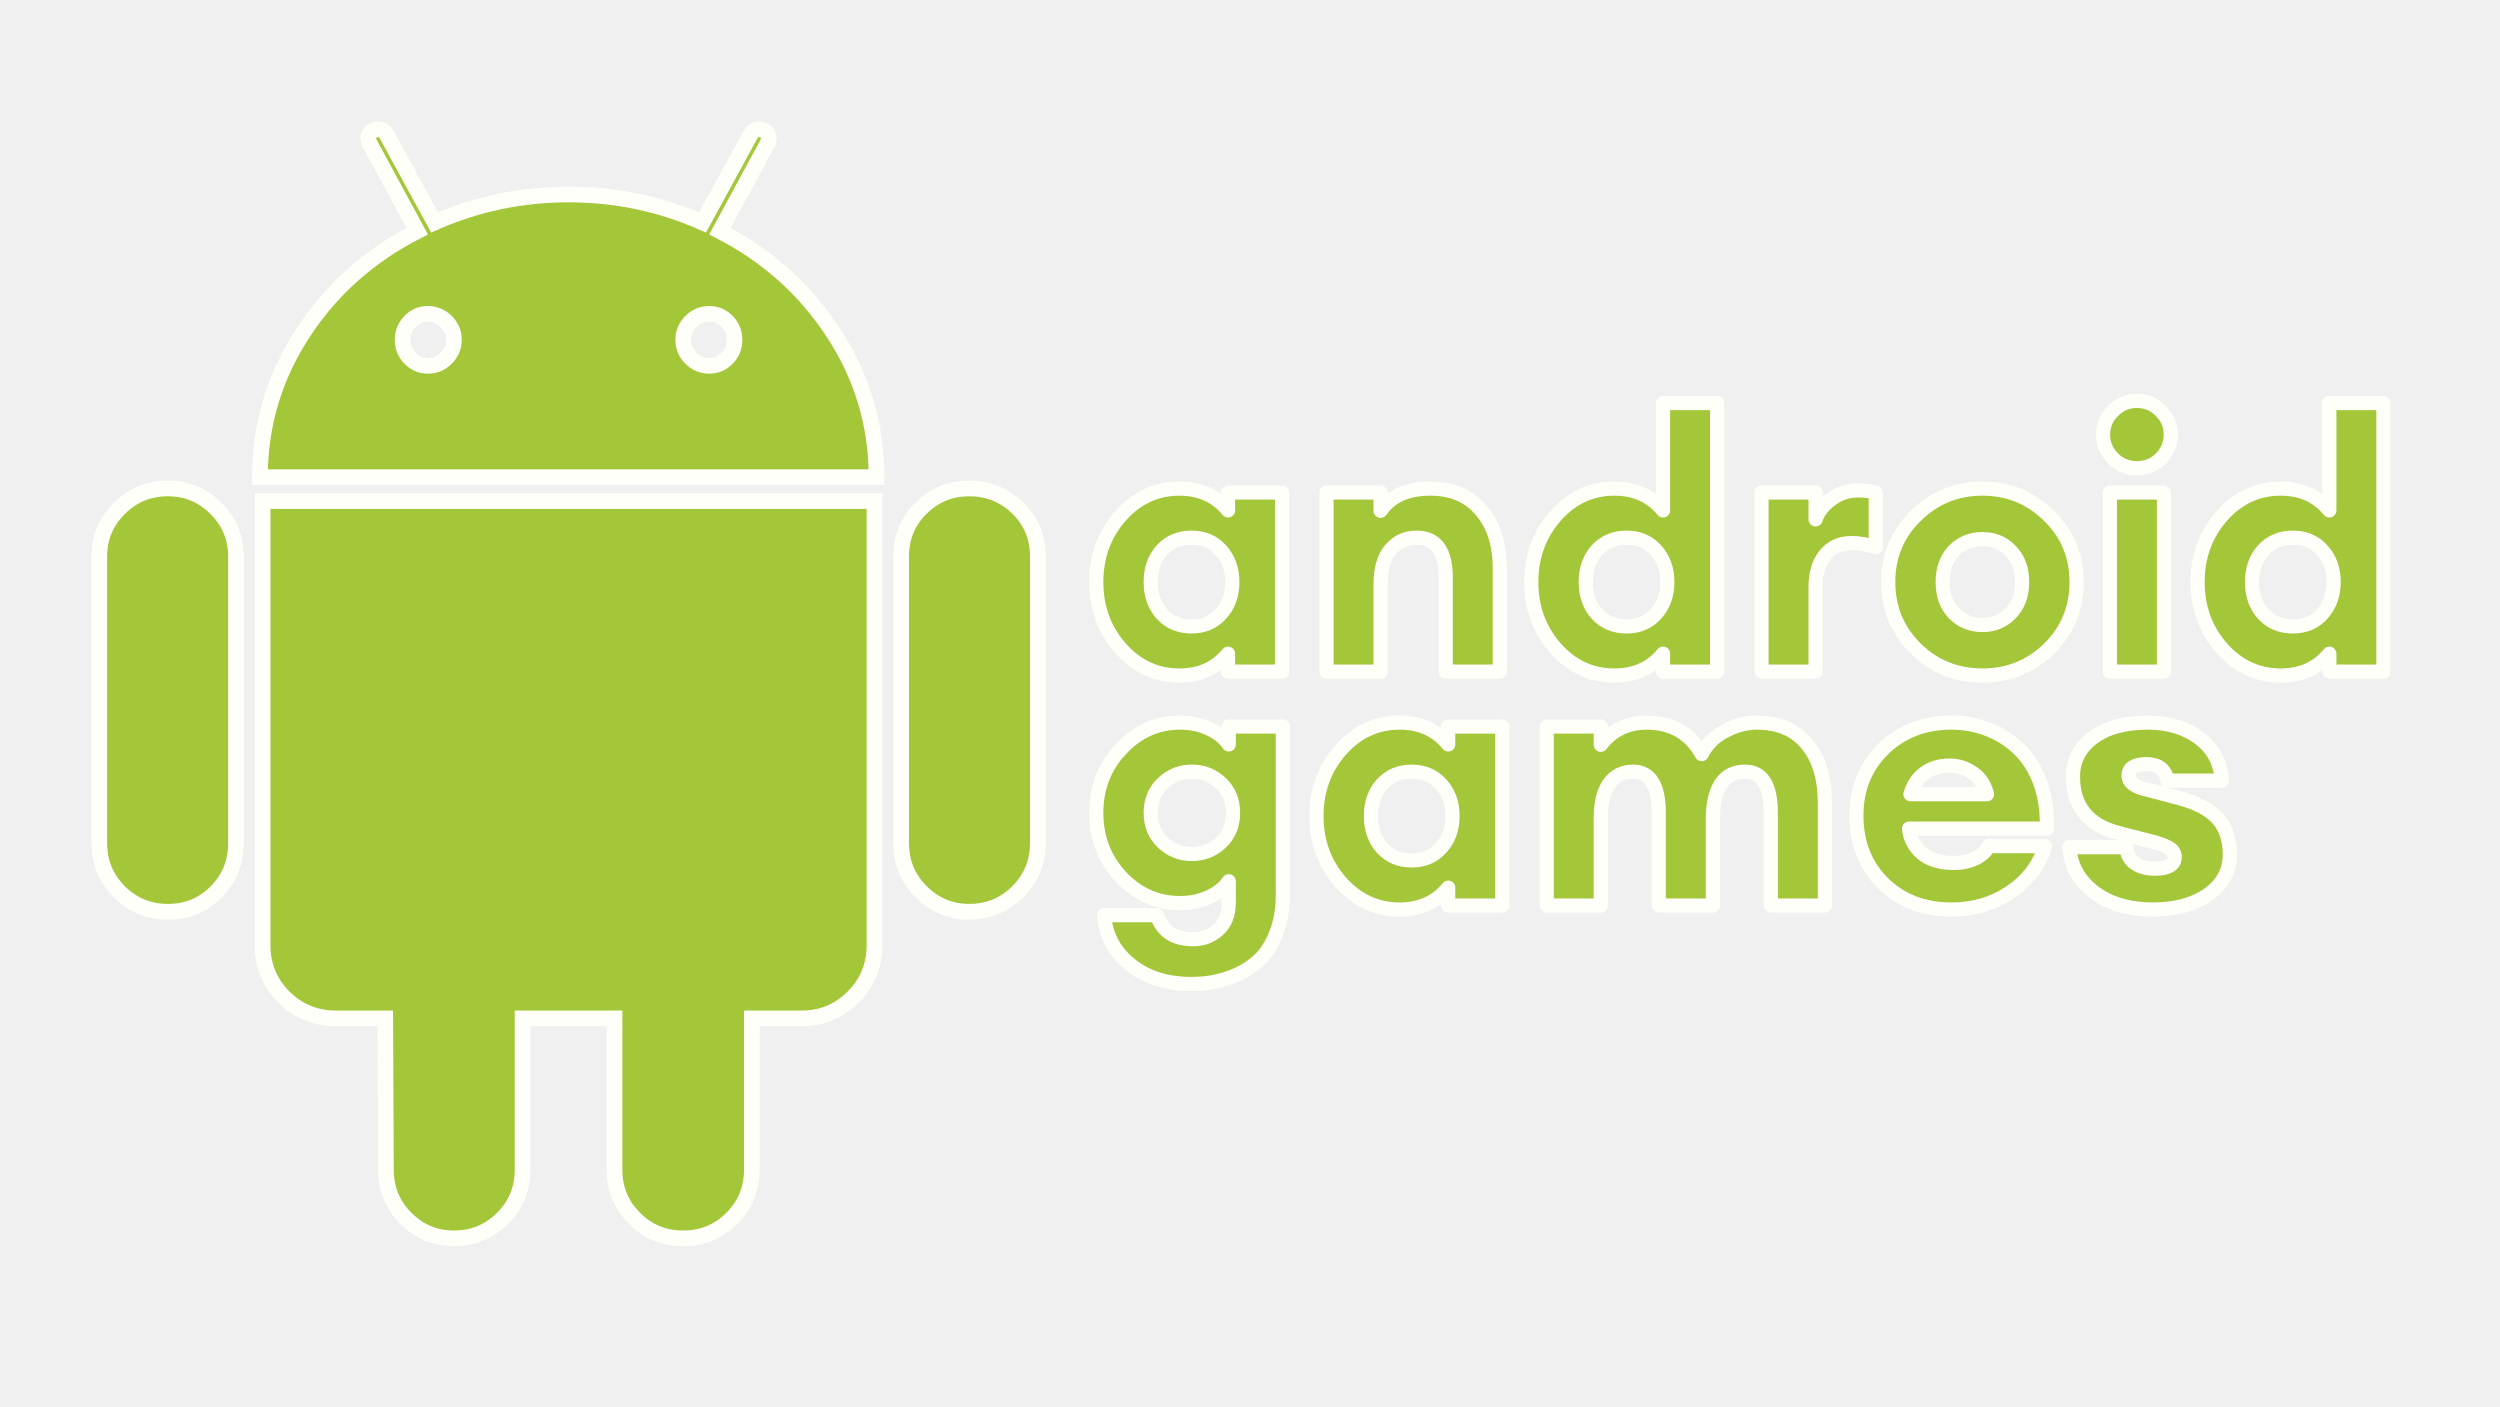
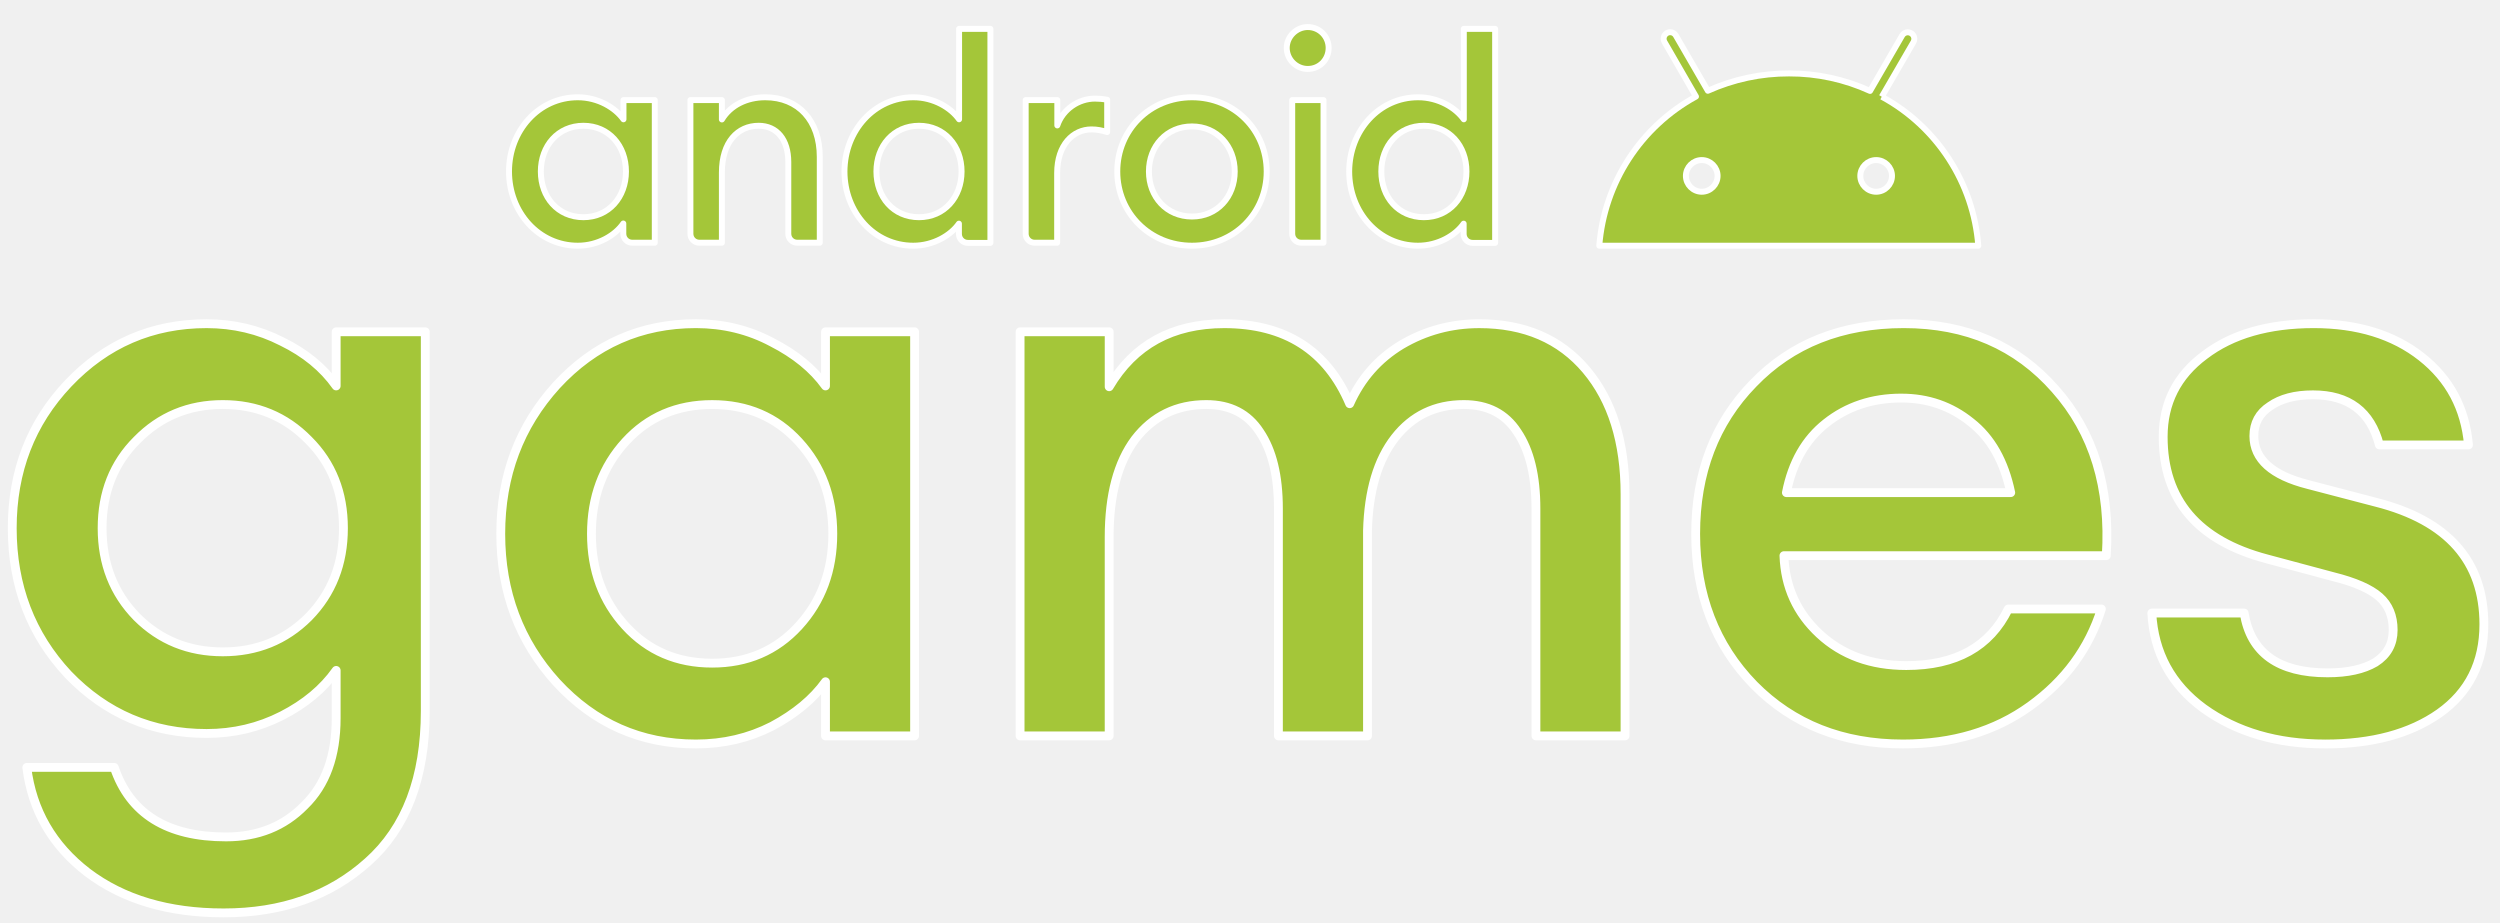
- <svg xmlns="http://www.w3.org/2000/svg" width="1920" height="1080" viewBox="0 0 508 285.75" version="1.1" id="svg5" xml:space="preserve">
-   <defs id="defs2">
-     <rect x="863.451" y="210.368" width="850.891" height="436.435" id="rect4589" />
-     <rect x="885.429" y="125.593" width="1014.162" height="408.177" id="rect334" />
-   </defs>
-   <g id="layer1">
-     <g id="g3348" transform="matrix(0.4075221,0,0,0.4075221,2.841711,26.25163)" style="fill:#a4c639;fill-opacity:1;stroke:#fffffa;stroke-width:7.805;stroke-dasharray:none;stroke-opacity:1">
-       <g id="g3290" style="fill:#a4c639;fill-opacity:1;stroke:#fffffa;stroke-width:7.805;stroke-dasharray:none;stroke-opacity:1">
-         <g id="g3288" style="fill:#a4c639;fill-opacity:1;stroke:#fffffa;stroke-width:7.805;stroke-dasharray:none;stroke-opacity:1">
-           <path d="m 76.774,179.141 c -9.529,0 -17.614,3.323 -24.26,9.969 -6.646,6.646 -9.97,14.621 -9.97,23.929 v 142.914 c 0,9.541 3.323,17.619 9.97,24.266 6.646,6.646 14.731,9.97 24.26,9.97 9.522,0 17.558,-3.323 24.101,-9.97 6.53,-6.646 9.804,-14.725 9.804,-24.266 V 213.039 c 0,-9.309 -3.323,-17.283 -9.97,-23.929 -6.647,-6.646 -14.627,-9.969 -23.935,-9.969 z" id="path3280" style="fill:#a4c639;fill-opacity:1;stroke:#fffffa;stroke-width:7.805;stroke-dasharray:none;stroke-opacity:1" />
-           <path d="M 351.972,50.847 375.57,7.315 c 1.549,-2.882 0.998,-5.092 -1.658,-6.646 -2.883,-1.34 -5.098,-0.661 -6.646,1.989 l -23.928,43.88 c -21.055,-9.309 -43.324,-13.972 -66.807,-13.972 -23.488,0 -45.759,4.664 -66.806,13.972 L 185.796,2.658 c -1.555,-2.65 -3.77,-3.323 -6.646,-1.989 -2.662,1.561 -3.213,3.764 -1.658,6.646 l 23.599,43.532 c -23.929,12.203 -42.987,29.198 -57.167,51.022 -14.18,21.836 -21.273,45.698 -21.273,71.628 h 307.426 c 0,-25.924 -7.094,-49.787 -21.273,-71.628 C 394.623,80.045 375.675,63.05 351.972,50.847 Z m -136.433,63.318 c -2.552,2.558 -5.6,3.831 -9.143,3.831 -3.55,0 -6.536,-1.273 -8.972,-3.831 -2.436,-2.546 -3.654,-5.582 -3.654,-9.137 0,-3.543 1.218,-6.585 3.654,-9.137 2.436,-2.546 5.429,-3.819 8.972,-3.819 3.543,0 6.591,1.273 9.143,3.819 2.546,2.558 3.825,5.594 3.825,9.137 -0.007,3.549 -1.285,6.591 -3.825,9.137 z m 140.086,0 c -2.441,2.558 -5.434,3.831 -8.971,3.831 -3.551,0 -6.598,-1.273 -9.145,-3.831 -2.551,-2.546 -3.824,-5.582 -3.824,-9.137 0,-3.543 1.273,-6.585 3.824,-9.137 2.547,-2.546 5.594,-3.819 9.145,-3.819 3.543,0 6.529,1.273 8.971,3.819 2.438,2.558 3.654,5.594 3.654,9.137 0,3.549 -1.217,6.591 -3.654,9.137 z" id="path3282" style="fill:#a4c639;fill-opacity:1;stroke:#fffffa;stroke-width:7.805;stroke-dasharray:none;stroke-opacity:1" />
-           <path d="m 123.971,406.804 c 0,10.202 3.543,18.838 10.63,25.925 7.093,7.087 15.729,10.63 25.924,10.63 h 24.596 l 0.337,75.454 c 0,9.528 3.323,17.619 9.969,24.266 6.646,6.647 14.627,9.97 23.929,9.97 9.523,0 17.613,-3.323 24.26,-9.97 6.647,-6.647 9.97,-14.737 9.97,-24.266 v -75.447 h 45.864 v 75.447 c 0,9.528 3.322,17.619 9.969,24.266 6.647,6.647 14.73,9.97 24.26,9.97 9.523,0 17.613,-3.323 24.26,-9.97 6.647,-6.647 9.969,-14.737 9.969,-24.266 v -75.447 h 24.928 c 9.969,0 18.494,-3.544 25.594,-10.631 7.086,-7.087 10.631,-15.723 10.631,-25.924 V 185.45 h -305.09 z" id="path3284" style="fill:#a4c639;fill-opacity:1;stroke:#fffffa;stroke-width:7.805;stroke-dasharray:none;stroke-opacity:1" />
-           <path d="m 476.275,179.141 c -9.309,0 -17.283,3.274 -23.93,9.804 -6.646,6.542 -9.969,14.578 -9.969,24.094 v 142.914 c 0,9.541 3.322,17.619 9.969,24.266 6.647,6.647 14.627,9.97 23.93,9.97 9.523,0 17.613,-3.323 24.26,-9.97 6.647,-6.647 9.969,-14.725 9.969,-24.266 V 213.039 c 0,-9.517 -3.322,-17.552 -9.969,-24.094 -6.647,-6.53 -14.737,-9.804 -24.26,-9.804 z" id="path3286" style="fill:#a4c639;fill-opacity:1;stroke:#fffffa;stroke-width:7.805;stroke-dasharray:none;stroke-opacity:1" />
-         </g>
-       </g>
-       <g id="g3292" style="fill:#a4c639;fill-opacity:1;stroke:#fffffa;stroke-width:7.805;stroke-dasharray:none;stroke-opacity:1">
- </g>
-       <g id="g3294" style="fill:#a4c639;fill-opacity:1;stroke:#fffffa;stroke-width:7.805;stroke-dasharray:none;stroke-opacity:1">
- </g>
-       <g id="g3296" style="fill:#a4c639;fill-opacity:1;stroke:#fffffa;stroke-width:7.805;stroke-dasharray:none;stroke-opacity:1">
- </g>
-       <g id="g3298" style="fill:#a4c639;fill-opacity:1;stroke:#fffffa;stroke-width:7.805;stroke-dasharray:none;stroke-opacity:1">
- </g>
-       <g id="g3300" style="fill:#a4c639;fill-opacity:1;stroke:#fffffa;stroke-width:7.805;stroke-dasharray:none;stroke-opacity:1">
- </g>
-       <g id="g3302" style="fill:#a4c639;fill-opacity:1;stroke:#fffffa;stroke-width:7.805;stroke-dasharray:none;stroke-opacity:1">
- </g>
-       <g id="g3304" style="fill:#a4c639;fill-opacity:1;stroke:#fffffa;stroke-width:7.805;stroke-dasharray:none;stroke-opacity:1">
- </g>
-       <g id="g3306" style="fill:#a4c639;fill-opacity:1;stroke:#fffffa;stroke-width:7.805;stroke-dasharray:none;stroke-opacity:1">
- </g>
-       <g id="g3308" style="fill:#a4c639;fill-opacity:1;stroke:#fffffa;stroke-width:7.805;stroke-dasharray:none;stroke-opacity:1">
- </g>
-       <g id="g3310" style="fill:#a4c639;fill-opacity:1;stroke:#fffffa;stroke-width:7.805;stroke-dasharray:none;stroke-opacity:1">
- </g>
-       <g id="g3312" style="fill:#a4c639;fill-opacity:1;stroke:#fffffa;stroke-width:7.805;stroke-dasharray:none;stroke-opacity:1">
- </g>
-       <g id="g3314" style="fill:#a4c639;fill-opacity:1;stroke:#fffffa;stroke-width:7.805;stroke-dasharray:none;stroke-opacity:1">
- </g>
-       <g id="g3316" style="fill:#a4c639;fill-opacity:1;stroke:#fffffa;stroke-width:7.805;stroke-dasharray:none;stroke-opacity:1">
- </g>
-       <g id="g3318" style="fill:#a4c639;fill-opacity:1;stroke:#fffffa;stroke-width:7.805;stroke-dasharray:none;stroke-opacity:1">
- </g>
-       <g id="g3320" style="fill:#a4c639;fill-opacity:1;stroke:#fffffa;stroke-width:7.805;stroke-dasharray:none;stroke-opacity:1">
- </g>
-     </g>
-     <g aria-label="android games " transform="matrix(1.136748,0,0,1.136748,-754.8577,-189.1125)" id="text4587" style="font-size:64px;font-family:'Euclid Circular A';-inkscape-font-specification:'Euclid Circular A';white-space:pre;shape-inside:url(#rect4589);fill:#ffffff;stroke-width:7.805;stroke-linecap:round;stroke-linejoin:round;paint-order:fill markers stroke">
-       <path d="m 874.866,287.113 q -6.208,0 -10.56,-4.928 -4.288,-4.928 -4.288,-11.776 0,-6.848 4.288,-11.776 4.352,-4.928 10.56,-4.928 5.504,0 8.704,3.904 v -3.2 h 9.664 v 32 h -9.664 v -3.2 q -3.2,3.904 -8.704,3.904 z m -3.136,-11.008 q 2.048,2.24 5.312,2.24 3.264,0 5.248,-2.24 2.048,-2.24 2.048,-5.696 0,-3.456 -2.048,-5.696 -1.984,-2.24 -5.248,-2.24 -3.264,0 -5.312,2.24 -1.984,2.24 -1.984,5.696 0,3.456 1.984,5.696 z" id="path4643" style="fill:#a4c639;fill-opacity:1;stroke:#fffffa;stroke-width:2.527;stroke-dasharray:none;stroke-opacity:1" />
-       <path d="m 901.17,286.409 v -32 h 9.664 v 3.264 q 2.752,-3.968 8.896,-3.968 5.824,0 9.088,3.904 3.328,3.904 3.328,10.304 v 18.496 h -9.664 v -16.832 q 0,-7.104 -5.184,-7.104 -2.88,0 -4.672,2.112 -1.792,2.112 -1.792,6.272 v 15.552 z" id="path4645" style="fill:#a4c639;fill-opacity:1;stroke:#fffffa;stroke-width:2.527;stroke-dasharray:none;stroke-opacity:1" />
-       <path d="m 952.626,287.113 q -6.208,0 -10.56,-4.928 -4.288,-4.928 -4.288,-11.776 0,-6.848 4.288,-11.776 4.352,-4.928 10.56,-4.928 5.504,0 8.704,3.904 v -19.2 h 9.664 v 48 h -9.664 v -3.2 q -3.2,3.904 -8.704,3.904 z m -3.136,-11.008 q 2.048,2.24 5.312,2.24 3.264,0 5.248,-2.24 2.048,-2.24 2.048,-5.696 0,-3.456 -2.048,-5.696 -1.984,-2.24 -5.248,-2.24 -3.264,0 -5.312,2.24 -1.984,2.24 -1.984,5.696 0,3.456 1.984,5.696 z" id="path4647" style="fill:#a4c639;fill-opacity:1;stroke:#fffffa;stroke-width:2.527;stroke-dasharray:none;stroke-opacity:1" />
-       <path d="m 978.93,286.409 v -32 h 9.664 v 4.8 q 0.768,-2.176 2.88,-3.648 2.112,-1.536 4.736,-1.536 1.664,0 3.136,0.384 v 9.792 q -2.24,-0.768 -4.288,-0.768 -3.072,0 -4.8,2.176 -1.664,2.112 -1.664,5.632 v 15.168 z" id="path4649" style="fill:#a4c639;fill-opacity:1;stroke:#fffffa;stroke-width:2.527;stroke-dasharray:none;stroke-opacity:1" />
-       <path d="m 1030.322,282.313 q -4.928,4.8 -11.904,4.8 -6.976,0 -11.904,-4.8 -4.928,-4.864 -4.928,-11.904 0,-7.04 4.928,-11.84 4.928,-4.864 11.904,-4.864 6.976,0 11.904,4.864 4.928,4.8 4.928,11.84 0,7.04 -4.928,11.904 z m -17.024,-6.336 q 2.048,2.112 5.12,2.112 3.072,0 5.056,-2.112 2.048,-2.112 2.048,-5.568 0,-3.456 -2.048,-5.568 -1.984,-2.112 -5.056,-2.112 -3.072,0 -5.12,2.112 -1.984,2.112 -1.984,5.568 0,3.456 1.984,5.568 z" id="path4651" style="fill:#a4c639;fill-opacity:1;stroke:#fffffa;stroke-width:2.527;stroke-dasharray:none;stroke-opacity:1" />
-       <path d="m 1046.002,250.057 q -2.432,0 -4.224,-1.728 -1.792,-1.792 -1.792,-4.288 0,-2.496 1.792,-4.224 1.792,-1.792 4.224,-1.792 2.56,0 4.288,1.792 1.792,1.728 1.792,4.224 0,2.496 -1.792,4.288 -1.728,1.728 -4.288,1.728 z m -4.8,36.352 v -32 h 9.664 v 32 z" id="path4653" style="fill:#a4c639;fill-opacity:1;stroke:#fffffa;stroke-width:2.527;stroke-dasharray:none;stroke-opacity:1" />
-       <path d="m 1071.73,287.113 q -6.208,0 -10.56,-4.928 -4.288,-4.928 -4.288,-11.776 0,-6.848 4.288,-11.776 4.352,-4.928 10.56,-4.928 5.504,0 8.704,3.904 v -19.2 h 9.664 v 48 h -9.664 v -3.2 q -3.2,3.904 -8.704,3.904 z m -3.136,-11.008 q 2.048,2.24 5.312,2.24 3.264,0 5.248,-2.24 2.048,-2.24 2.048,-5.696 0,-3.456 -2.048,-5.696 -1.984,-2.24 -5.248,-2.24 -3.264,0 -5.312,2.24 -1.984,2.24 -1.984,5.696 0,3.456 1.984,5.696 z" id="path4655" style="fill:#a4c639;fill-opacity:1;stroke:#fffffa;stroke-width:2.527;stroke-dasharray:none;stroke-opacity:1" />
-       <path d="m 877.042,342.253 q -6.72,0 -11.008,-3.52 -4.224,-3.456 -4.608,-8.768 h 9.408 q 1.472,4.288 6.464,4.288 2.688,0 4.544,-1.728 1.856,-1.664 1.856,-4.864 v -3.776 q -1.152,1.728 -3.52,2.816 -2.304,1.088 -5.184,1.088 -6.144,0 -10.56,-4.672 -4.416,-4.736 -4.416,-11.456 0,-6.72 4.416,-11.392 4.416,-4.736 10.56,-4.736 2.88,0 5.184,1.088 2.368,1.088 3.52,2.816 v -3.2 h 9.664 v 30.016 q 0,4.288 -1.408,7.488 -1.344,3.2 -3.712,4.992 -2.304,1.792 -5.12,2.624 -2.816,0.896 -6.08,0.896 z m -5.12,-25.28 q 2.176,2.048 5.184,2.048 3.008,0 5.184,-2.048 2.176,-2.048 2.176,-5.312 0,-3.264 -2.176,-5.312 -2.176,-2.048 -5.184,-2.048 -3.008,0 -5.184,2.048 -2.176,2.048 -2.176,5.312 0,3.264 2.176,5.312 z" id="path4657" style="fill:#a4c639;fill-opacity:1;stroke:#fffffa;stroke-width:2.527;stroke-dasharray:none;stroke-opacity:1" />
-       <path d="m 914.226,328.941 q -6.208,0 -10.56,-4.928 -4.288,-4.928 -4.288,-11.776 0,-6.848 4.288,-11.776 4.352,-4.928 10.56,-4.928 5.504,0 8.704,3.904 v -3.2 h 9.664 v 32 h -9.664 v -3.2 q -3.2,3.904 -8.704,3.904 z m -3.136,-11.008 q 2.048,2.24 5.312,2.24 3.264,0 5.248,-2.24 2.048,-2.24 2.048,-5.696 0,-3.456 -2.048,-5.696 -1.984,-2.24 -5.248,-2.24 -3.264,0 -5.312,2.24 -1.984,2.24 -1.984,5.696 0,3.456 1.984,5.696 z" id="path4659" style="fill:#a4c639;fill-opacity:1;stroke:#fffffa;stroke-width:2.527;stroke-dasharray:none;stroke-opacity:1" />
-       <path d="m 980.594,328.237 v -16.576 q 0,-7.36 -4.608,-7.36 -5.504,0 -5.76,8 v 15.936 h -9.664 v -16.576 q 0,-7.36 -4.608,-7.36 -2.688,0 -4.224,2.112 -1.536,2.048 -1.536,6.272 v 15.552 h -9.664 v -32 h 9.664 v 3.264 q 3.072,-3.968 8.192,-3.968 6.72,0 9.856,5.632 1.408,-2.752 4.224,-4.16 2.816,-1.472 5.632,-1.472 5.824,0 8.96,3.84 3.2,3.84 3.2,10.624 v 18.24 z" id="path4661" style="fill:#a4c639;fill-opacity:1;stroke:#fffffa;stroke-width:2.527;stroke-dasharray:none;stroke-opacity:1" />
-       <path d="m 1012.85,328.941 q -7.424,0 -12.224,-4.736 -4.736,-4.736 -4.736,-12.032 0,-7.168 4.8,-11.904 4.864,-4.736 12.16,-4.736 3.52,0 6.592,1.216 3.136,1.216 5.504,3.52 2.432,2.304 3.776,5.952 1.344,3.648 1.216,8.256 h -24.64 q 0.256,2.624 2.304,4.416 2.048,1.728 5.76,1.728 2.112,0 3.84,-0.832 1.728,-0.896 2.304,-2.176 h 10.112 q -1.536,5.056 -6.144,8.192 -4.608,3.136 -10.624,3.136 z m -0.256,-25.728 q -2.752,0 -4.608,1.408 -1.792,1.408 -2.432,3.712 h 13.696 q -0.704,-2.624 -2.624,-3.84 -1.856,-1.28 -4.032,-1.28 z" id="path4663" style="fill:#a4c639;fill-opacity:1;stroke:#fffffa;stroke-width:2.527;stroke-dasharray:none;stroke-opacity:1" />
-       <path d="m 1048.882,328.941 q -6.4,0 -10.56,-3.136 -4.096,-3.2 -4.352,-8 h 10.176 q 0.128,1.856 1.536,2.88 1.408,0.96 3.52,0.96 3.584,0 3.584,-2.048 0,-1.024 -0.832,-1.536 -0.768,-0.576 -2.816,-1.152 l -6.464,-1.664 q -8.064,-2.112 -8.064,-10.048 0,-4.288 3.584,-6.976 3.584,-2.688 9.792,-2.688 5.504,0 9.152,2.752 3.712,2.688 4.096,7.616 h -9.728 q -0.576,-2.944 -3.712,-2.944 -3.264,0 -3.264,2.048 0,1.792 3.264,2.496 l 5.824,1.536 q 4.8,1.28 6.912,3.712 2.112,2.432 2.112,6.336 0,4.416 -3.84,7.168 -3.84,2.688 -9.92,2.688 z" id="path4665" style="fill:#a4c639;fill-opacity:1;stroke:#fffffa;stroke-width:2.527;stroke-dasharray:none;stroke-opacity:1" />
-     </g>
+ <svg xmlns="http://www.w3.org/2000/svg" width="100%" height="100%" viewBox="0 0 168 62" version="1.1" style="fill-rule:evenodd;clip-rule:evenodd;stroke-linejoin:round;stroke-miterlimit:2;" id="svg7418">
+   <defs id="defs7422" />
+   <path d="m 15.025,61.346 c -3.701,0 -6.748,-0.905 -9.143,-2.715 C 3.524,56.82 2.163,54.466 1.801,51.57 h 5.878 c 1.052,3.114 3.555,4.671 7.51,4.671 2.14,0 3.9,-0.707 5.279,-2.118 1.415,-1.376 2.123,-3.331 2.123,-5.866 v -3.205 c -0.871,1.231 -2.087,2.246 -3.646,3.043 -1.56,0.796 -3.247,1.194 -5.061,1.194 -3.665,0 -6.766,-1.321 -9.306,-3.964 -2.503,-2.679 -3.755,-5.956 -3.755,-9.83 0,-3.839 1.252,-7.079 3.755,-9.722 2.54,-2.679 5.642,-4.02 9.306,-4.02 1.814,0 3.501,0.399 5.061,1.196 1.559,0.76 2.775,1.756 3.646,2.987 V 22.296 h 5.987 v 25.472 c 0,4.49 -1.288,7.875 -3.864,10.156 -2.54,2.282 -5.768,3.422 -9.687,3.422 z M 9.202,41.468 c 1.56,1.557 3.482,2.336 5.768,2.336 2.285,0 4.209,-0.779 5.768,-2.336 1.56,-1.593 2.341,-3.584 2.341,-5.974 0,-2.389 -0.781,-4.364 -2.341,-5.92 -1.559,-1.594 -3.483,-2.389 -5.768,-2.389 -2.286,0 -4.208,0.796 -5.768,2.389 -1.56,1.556 -2.34,3.531 -2.34,5.92 0,2.389 0.78,4.381 2.34,5.974 z m 37.564,8.527 c -3.7,0 -6.82,-1.376 -9.36,-4.129 -2.503,-2.751 -3.755,-6.082 -3.755,-9.992 0,-3.911 1.252,-7.242 3.755,-9.993 2.54,-2.753 5.66,-4.129 9.36,-4.129 1.851,0 3.557,0.417 5.117,1.25 1.559,0.796 2.757,1.774 3.591,2.933 V 22.296 h 5.986 v 27.156 h -5.986 v -3.639 c -0.834,1.158 -2.032,2.154 -3.591,2.986 -1.56,0.797 -3.266,1.196 -5.117,1.196 z M 42.032,42.066 c 1.523,1.665 3.465,2.498 5.823,2.498 2.358,0 4.3,-0.833 5.823,-2.498 1.524,-1.666 2.286,-3.73 2.286,-6.191 0,-2.463 -0.762,-4.527 -2.286,-6.191 -1.523,-1.666 -3.465,-2.498 -5.823,-2.498 -2.358,0 -4.3,0.832 -5.823,2.498 -1.523,1.665 -2.286,3.729 -2.286,6.191 0,2.462 0.763,4.526 2.286,6.191 z m 61.183,7.386 V 34.191 c 0,-2.209 -0.418,-3.929 -1.252,-5.16 -0.798,-1.23 -1.996,-1.846 -3.591,-1.846 -1.923,0 -3.465,0.741 -4.626,2.226 -1.161,1.485 -1.778,3.566 -1.85,6.246 V 49.452 H 85.91 V 34.191 c 0,-2.209 -0.418,-3.929 -1.252,-5.16 -0.798,-1.23 -1.997,-1.846 -3.592,-1.846 -1.996,0 -3.591,0.778 -4.789,2.335 -1.161,1.557 -1.742,3.748 -1.742,6.572 V 49.452 H 68.55 V 22.296 h 5.986 v 3.693 c 1.668,-2.824 4.245,-4.236 7.728,-4.236 4.099,0 6.911,1.793 8.435,5.377 0.762,-1.702 1.923,-3.023 3.483,-3.964 1.596,-0.941 3.338,-1.412 5.225,-1.412 3.047,0 5.441,1.032 7.184,3.096 1.741,2.064 2.611,4.852 2.611,8.364 v 16.239 z m 24.667,0.543 c -4.064,0 -7.402,-1.321 -10.014,-3.965 -2.612,-2.679 -3.919,-6.065 -3.919,-10.156 0,-4.092 1.288,-7.459 3.864,-10.102 2.576,-2.679 5.951,-4.02 10.123,-4.02 4.208,0 7.601,1.467 10.176,4.4 2.577,2.896 3.719,6.626 3.429,11.188 h -21.66 c 0.072,2.099 0.871,3.856 2.394,5.268 1.524,1.412 3.465,2.118 5.824,2.118 3.337,0 5.624,-1.267 6.857,-3.801 h 6.258 c -0.834,2.643 -2.43,4.816 -4.789,6.517 -2.359,1.703 -5.207,2.553 -8.545,2.553 z m -0.108,-23.245 c -1.96,0 -3.647,0.561 -5.061,1.683 -1.379,1.087 -2.268,2.644 -2.667,4.672 h 15.075 c -0.436,-2.1 -1.325,-3.675 -2.667,-4.725 -1.342,-1.087 -2.903,-1.629 -4.679,-1.629 z m 28.475,23.245 c -3.229,0 -5.95,-0.797 -8.164,-2.389 -2.177,-1.594 -3.338,-3.73 -3.483,-6.409 h 6.205 c 0.435,2.679 2.304,4.019 5.605,4.019 1.343,0 2.413,-0.236 3.211,-0.706 0.798,-0.508 1.198,-1.23 1.198,-2.173 0,-0.941 -0.308,-1.684 -0.925,-2.226 -0.617,-0.543 -1.651,-0.997 -3.101,-1.358 l -4.463,-1.196 c -4.644,-1.23 -6.966,-3.964 -6.966,-8.2 0,-2.282 0.925,-4.111 2.776,-5.487 1.85,-1.412 4.299,-2.118 7.346,-2.118 2.939,0 5.351,0.742 7.237,2.227 1.886,1.485 2.939,3.457 3.157,5.92 h -5.987 c -0.58,-2.245 -2.068,-3.367 -4.462,-3.367 -1.198,0 -2.158,0.253 -2.884,0.76 -0.726,0.471 -1.089,1.14 -1.089,2.009 0,1.557 1.216,2.643 3.647,3.26 l 4.571,1.195 c 4.825,1.231 7.238,3.964 7.238,8.201 0,2.571 -0.999,4.562 -2.994,5.975 -1.959,1.376 -4.516,2.064 -7.673,2.064 z" style="fill:#a4c639;fill-opacity:1;fill-rule:nonzero;stroke:#ffffff;stroke-width:0.594;stroke-dasharray:none;stroke-opacity:1" id="path7416" />
+   <g id="g2650" style="clip-rule:evenodd;fill:#a4c639;fill-opacity:1;fill-rule:evenodd;stroke-linejoin:round;stroke-miterlimit:2" transform="translate(-0.1573183,1.81735)">
+     <path d="m 126.235,11.068 c -0.584,0 -1.065,-0.481 -1.065,-1.065 0,-0.583 0.481,-1.064 1.065,-1.064 0.584,0 1.064,0.481 1.064,1.064 0,0.584 -0.48,1.065 -1.064,1.065 m -11.72,0 c -0.584,0 -1.065,-0.481 -1.065,-1.065 0,-0.583 0.481,-1.064 1.065,-1.064 0.584,0 1.064,0.481 1.064,1.064 0,0.584 -0.48,1.065 -1.064,1.065 m 12.097,-6.387 2.129,-3.67 c 0.038,-0.066 0.058,-0.142 0.058,-0.218 0,-0.241 -0.199,-0.44 -0.44,-0.44 -0.159,0 -0.306,0.087 -0.383,0.226 l -2.151,3.714 C 124.116,3.512 122.259,3.111 120.38,3.118 118.5,3.113 116.64,3.51 114.925,4.282 l -2.151,-3.715 c -0.078,-0.136 -0.224,-0.221 -0.381,-0.221 -0.242,0 -0.44,0.199 -0.44,0.44 0,0.075 0.019,0.148 0.056,0.214 l 2.118,3.67 c -3.717,2.027 -6.165,5.804 -6.498,10.024 h 25.469 C 132.775,10.476 130.329,6.7 126.612,4.681" style="fill:#a4c639;fill-opacity:1;fill-rule:nonzero;stroke:#ffffff;stroke-width:0.4;stroke-dasharray:none;stroke-opacity:1" id="path2" />
+     <path d="m 38.983,4.72 c 1.38,0 2.527,0.712 3.072,1.48 V 4.909 h 2.104 v 9.584 h -1.514 c -0.334,0 -0.601,-0.267 -0.601,-0.601 v -0.69 c -0.534,0.779 -1.681,1.492 -3.061,1.492 -2.627,0 -4.62,-2.249 -4.62,-4.987 0,-2.739 1.993,-4.987 4.62,-4.987 m 0.379,1.914 c -1.704,0 -2.861,1.347 -2.861,3.073 0,1.725 1.146,3.072 2.861,3.072 1.703,0 2.86,-1.347 2.86,-3.072 0,-1.726 -1.146,-3.073 -2.86,-3.073" style="fill:#a4c639;fill-opacity:1;fill-rule:nonzero;stroke:#ffffff;stroke-width:0.4;stroke-dasharray:none;stroke-opacity:1" id="path4" />
+     <path d="m 46.553,4.909 h 2.115 v 1.302 c 0.578,-0.957 1.669,-1.491 2.916,-1.491 2.226,0 3.662,1.569 3.662,4.007 v 5.766 h -1.514 c -0.334,0 -0.601,-0.267 -0.601,-0.601 v -4.82 c 0,-1.514 -0.768,-2.438 -1.992,-2.438 -1.403,0 -2.471,1.091 -2.471,3.139 v 4.72 h -1.514 c -0.334,0 -0.601,-0.267 -0.601,-0.601 z" style="fill:#a4c639;fill-opacity:1;fill-rule:nonzero;stroke:#ffffff;stroke-width:0.4;stroke-dasharray:none;stroke-opacity:1" id="path6" />
+     <path d="m 61.536,4.72 c 1.38,0 2.527,0.712 3.072,1.48 V 0.122 h 2.104 v 14.382 h -1.514 c -0.334,0 -0.601,-0.267 -0.601,-0.601 v -0.69 c -0.534,0.768 -1.692,1.481 -3.072,1.481 -2.628,0 -4.62,-2.249 -4.62,-4.987 0.011,-2.739 2.004,-4.987 4.631,-4.987 m 0.378,1.914 c -1.703,0 -2.861,1.347 -2.861,3.073 0,1.725 1.147,3.072 2.861,3.072 1.703,0 2.861,-1.347 2.861,-3.072 0,-1.726 -1.158,-3.073 -2.861,-3.073" style="fill:#a4c639;fill-opacity:1;fill-rule:nonzero;stroke:#ffffff;stroke-width:0.4;stroke-dasharray:none;stroke-opacity:1" id="path8" />
+     <path d="m 69.083,4.909 h 2.126 v 1.703 c 0.367,-1.091 1.436,-1.803 2.527,-1.803 0.267,0 0.534,0.022 0.824,0.078 v 2.17 C 74.192,6.946 73.892,6.879 73.502,6.879 c -1.213,0 -2.304,1.013 -2.304,2.939 v 4.675 h -1.514 c -0.334,0 -0.601,-0.267 -0.601,-0.601 z" style="fill:#a4c639;fill-opacity:1;fill-rule:nonzero;stroke:#ffffff;stroke-width:0.4;stroke-dasharray:none;stroke-opacity:1" id="path10" />
+     <path d="m 80.259,14.694 c -2.839,0 -5.02,-2.204 -5.02,-4.987 0,-2.783 2.181,-4.987 5.02,-4.987 2.838,0 5.02,2.204 5.02,4.987 0,2.783 -2.182,4.987 -5.02,4.987 m 0,-1.96 c 1.692,0 2.872,-1.324 2.872,-3.027 0,-1.703 -1.191,-3.028 -2.872,-3.028 -1.703,0 -2.894,1.325 -2.894,3.028 0,1.703 1.191,3.027 2.894,3.027" style="fill:#a4c639;fill-opacity:1;fill-rule:nonzero;stroke:#ffffff;stroke-width:0.4;stroke-dasharray:none;stroke-opacity:1" id="path12" />
+     <path d="M 88.04,2.816 C 87.272,2.816 86.626,2.182 86.626,1.403 86.626,0.635 87.283,0 88.04,0 c 0.79,0 1.402,0.635 1.402,1.403 0,0.79 -0.612,1.413 -1.402,1.413 m -1.046,2.093 h 2.103 v 9.584 h -1.502 c -0.334,0 -0.601,-0.267 -0.601,-0.601 z" style="fill:#a4c639;fill-opacity:1;fill-rule:nonzero;stroke:#ffffff;stroke-width:0.4;stroke-dasharray:none;stroke-opacity:1" id="path14" />
+     <path d="m 95.453,4.72 c 1.381,0 2.527,0.712 3.073,1.48 V 0.122 h 2.104 v 14.382 h -1.514 c -0.334,0 -0.601,-0.267 -0.601,-0.601 v -0.69 c -0.535,0.768 -1.692,1.481 -3.073,1.481 -2.627,0 -4.619,-2.249 -4.619,-4.987 0.011,-2.739 2.003,-4.987 4.63,-4.987 m 0.39,1.914 c -1.703,0 -2.861,1.347 -2.861,3.073 0,1.725 1.147,3.072 2.861,3.072 1.703,0 2.861,-1.347 2.861,-3.072 0,-1.726 -1.158,-3.073 -2.861,-3.073" style="fill:#a4c639;fill-opacity:1;fill-rule:nonzero;stroke:#ffffff;stroke-width:0.4;stroke-dasharray:none;stroke-opacity:1" id="path16" />
  </g>
</svg>
